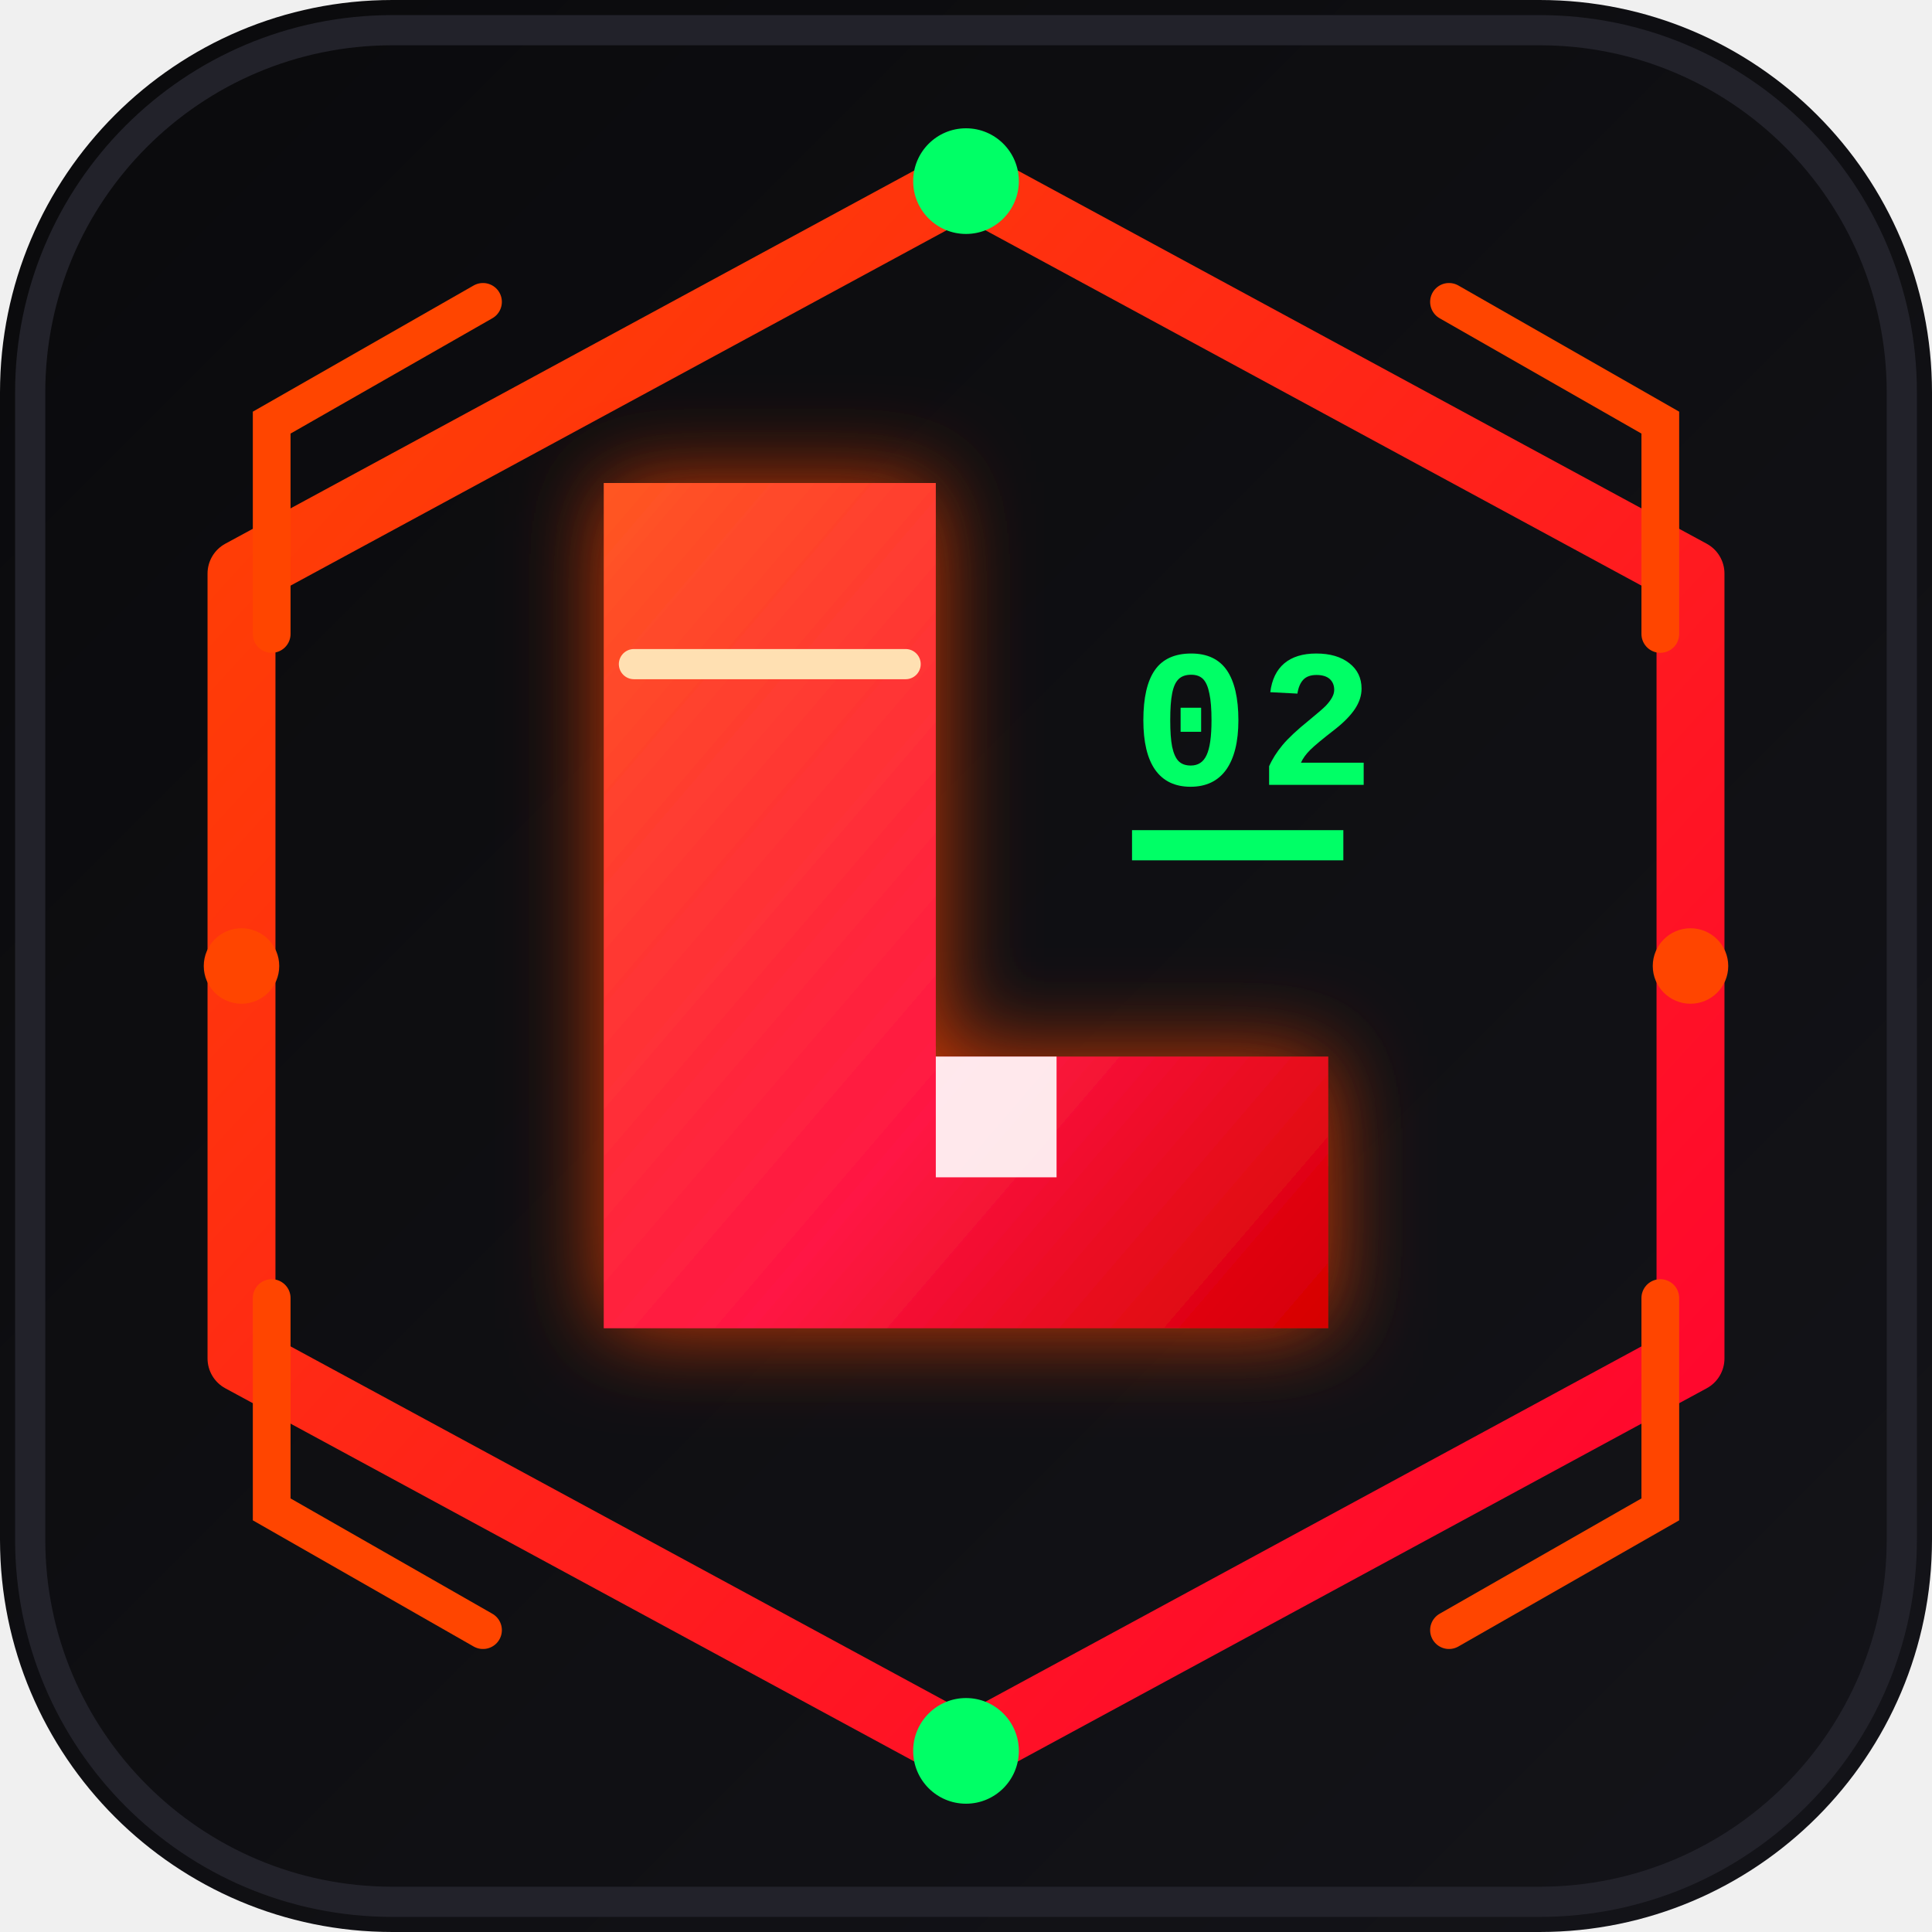
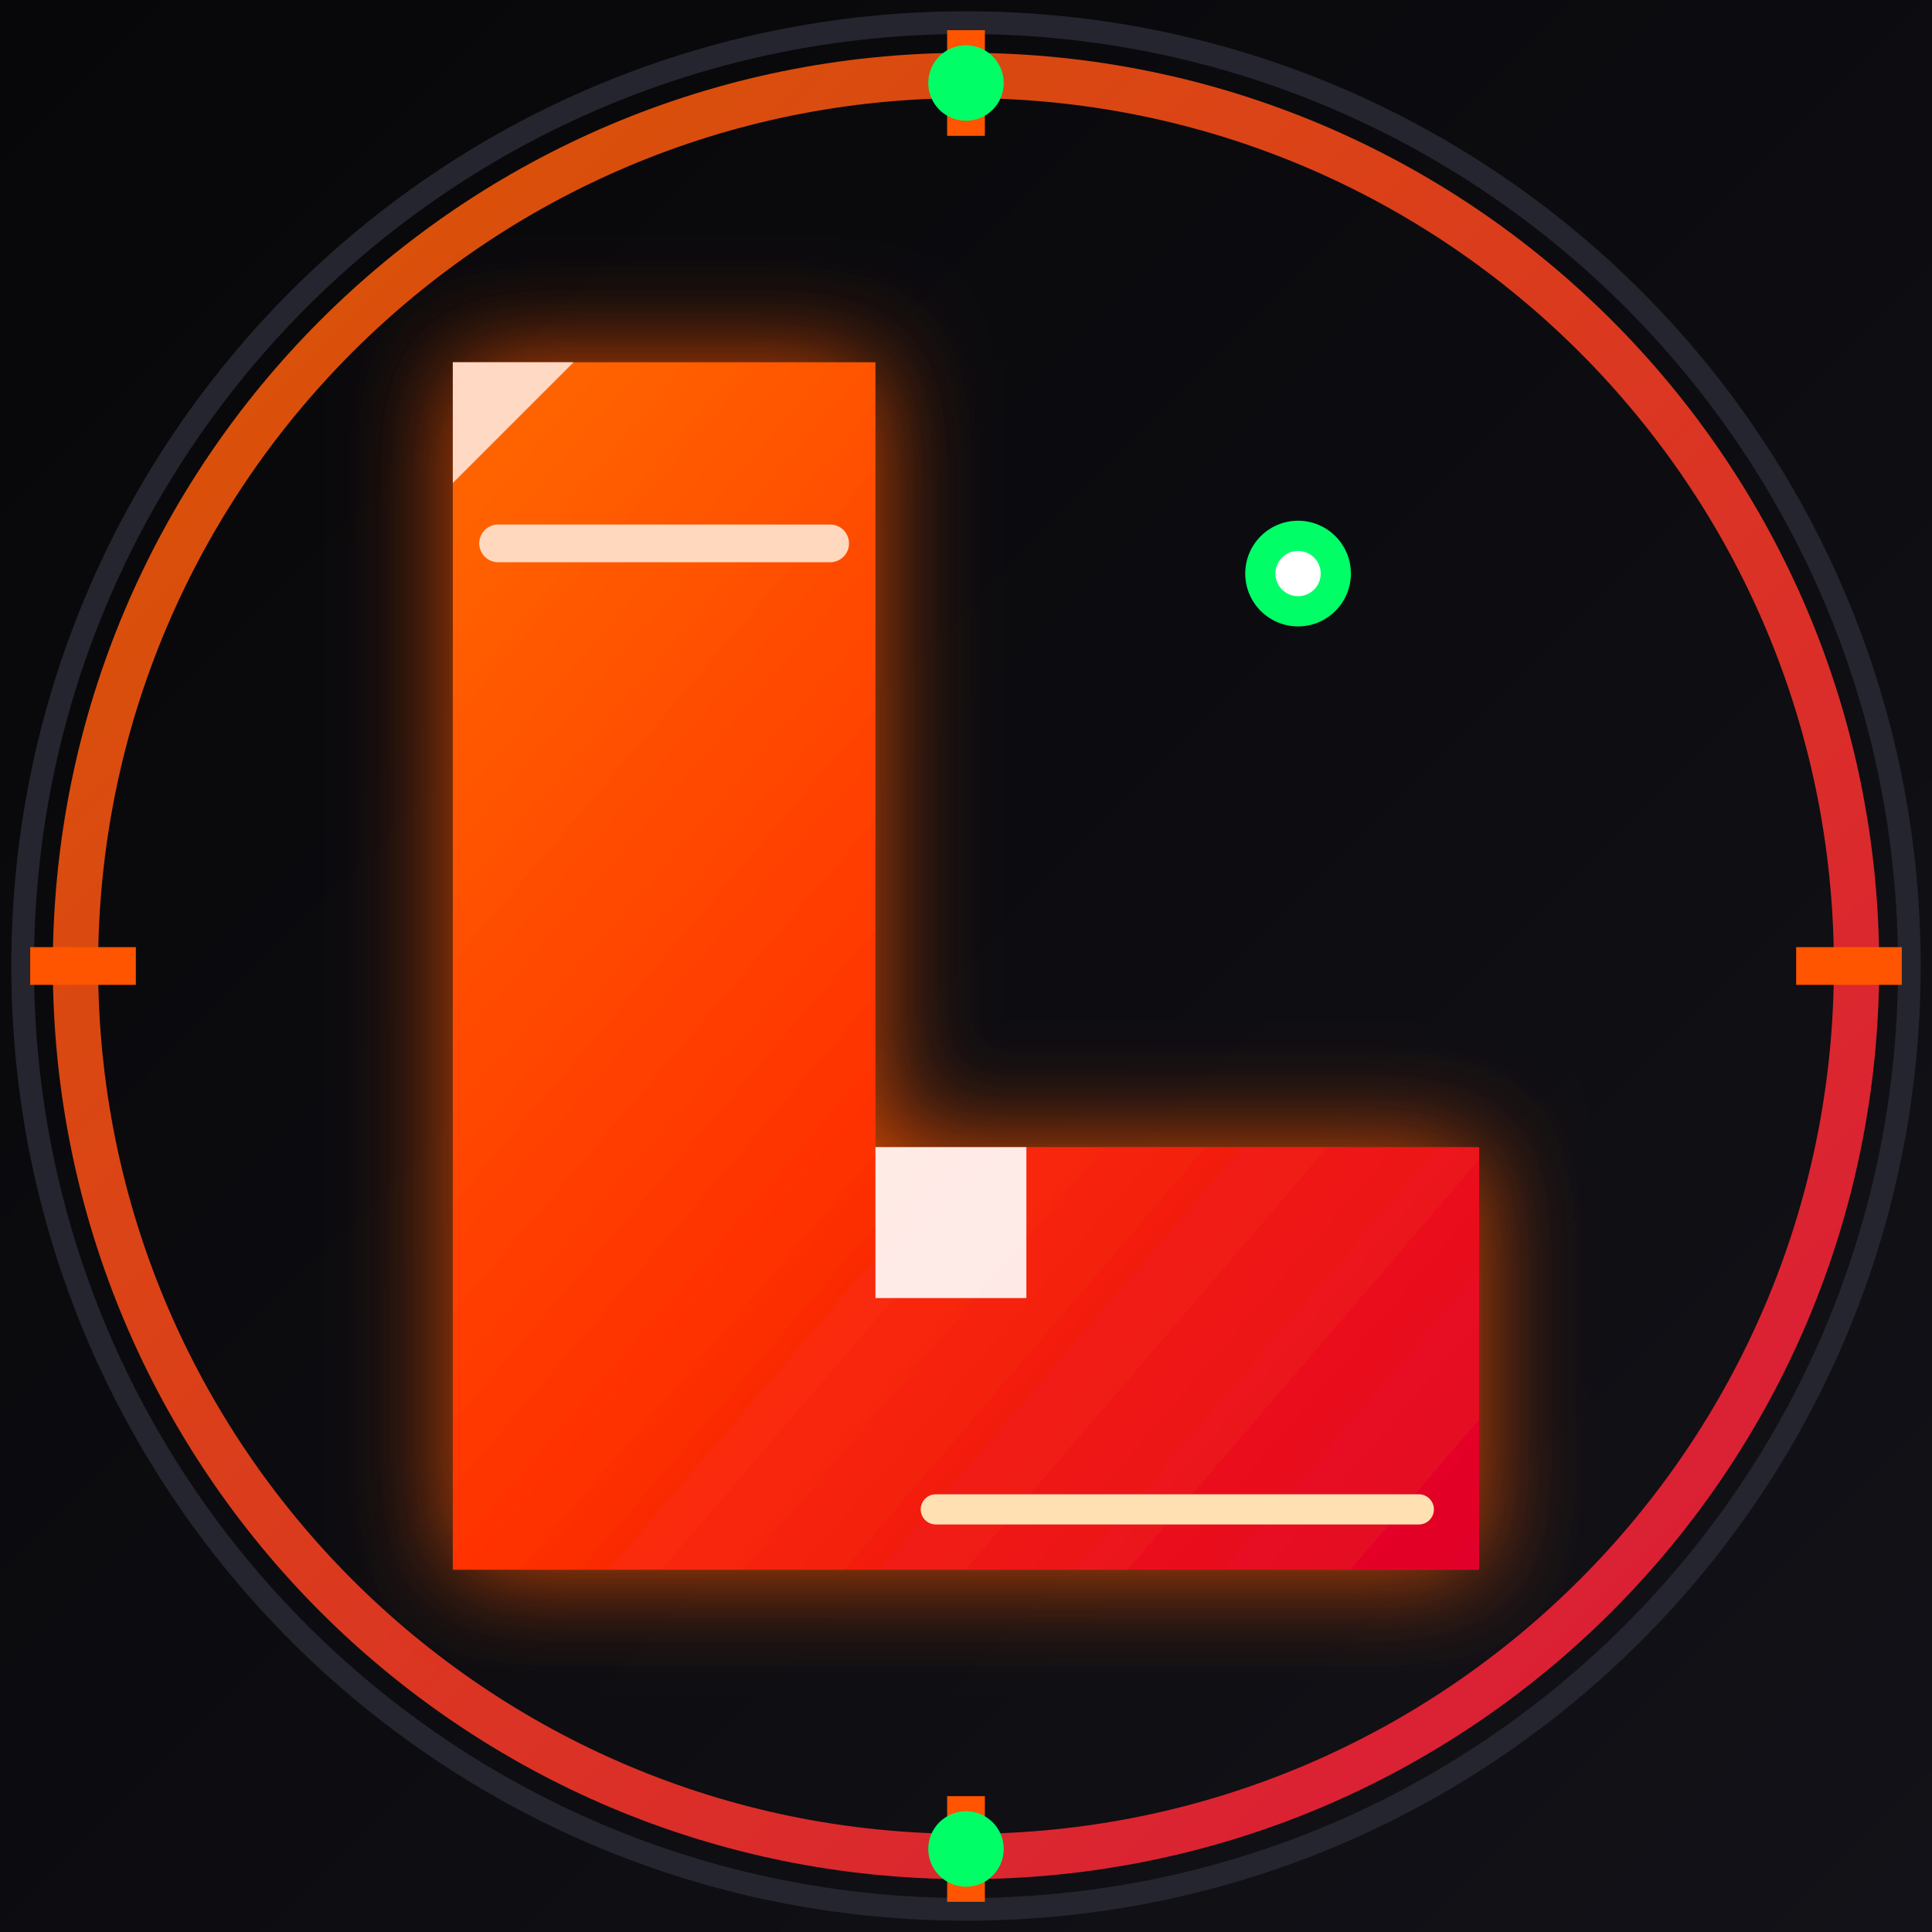
<svg xmlns="http://www.w3.org/2000/svg" viewBox="0 0 128 128" width="100%" height="100%">
  <defs>
    <linearGradient id="bgGrad" x1="0%" y1="0%" x2="100%" y2="100%">
-       <stop offset="0%" stop-color="#0a0a0c" />
-       <stop offset="100%" stop-color="#141419" />
+       <stop offset="0%" stop-color="#070709" />
+       <stop offset="100%" stop-color="#121218" />
    </linearGradient>
    <linearGradient id="lGrad" x1="0%" y1="0%" x2="100%" y2="100%">
-       <stop offset="0%" stop-color="#FF5722" />
-       <stop offset="60%" stop-color="#FF1744" />
-       <stop offset="100%" stop-color="#D50000" />
+       <stop offset="0%" stop-color="#FF6A00" />
+       <stop offset="50%" stop-color="#FF3300" />
+       <stop offset="100%" stop-color="#E0002A" />
    </linearGradient>
-     <linearGradient id="glowBorder" x1="0%" y1="0%" x2="100%" y2="100%">
-       <stop offset="0%" stop-color="#FF4500" />
-       <stop offset="100%" stop-color="#FF0033" />
+     <linearGradient id="ringGrad" x1="0%" y1="0%" x2="100%" y2="100%">
+       <stop offset="0%" stop-color="#FF6A00" />
+       <stop offset="100%" stop-color="#FF1744" />
    </linearGradient>
-     <filter id="glow" x="-20%" y="-20%" width="140%" height="140%">
-       <feDropShadow dx="0" dy="0" stdDeviation="3" flood-color="#FF4500" flood-opacity="0.8" />
+     <filter id="glow" x="-30%" y="-30%" width="160%" height="160%">
+       <feDropShadow dx="0" dy="0" stdDeviation="3.5" flood-color="#FF5500" flood-opacity="0.85" />
    </filter>
  </defs>
-   <rect width="128" height="128" rx="26" fill="url(#bgGrad)" />
-   <rect width="124" height="124" x="2" y="2" rx="24" fill="none" stroke="#22222a" stroke-width="2" />
-   <polygon points="64,12 112,38 112,90 64,116 16,90 16,38" fill="none" stroke="url(#glowBorder)" stroke-width="4.5" stroke-linejoin="round" />
-   <path d="M 32 20 L 18 28 L 18 42" fill="none" stroke="#FF4500" stroke-width="2.5" stroke-linecap="round" />
-   <path d="M 96 20 L 110 28 L 110 42" fill="none" stroke="#FF4500" stroke-width="2.5" stroke-linecap="round" />
-   <path d="M 32 108 L 18 100 L 18 86" fill="none" stroke="#FF4500" stroke-width="2.5" stroke-linecap="round" />
-   <path d="M 96 108 L 110 100 L 110 86" fill="none" stroke="#FF4500" stroke-width="2.5" stroke-linecap="round" />
-   <circle cx="64" cy="12" r="3.5" fill="#00FF66" />
-   <circle cx="112" cy="64" r="2.5" fill="#FF4500" />
-   <circle cx="16" cy="64" r="2.5" fill="#FF4500" />
-   <circle cx="64" cy="116" r="3.5" fill="#00FF66" />
-   <path d="M 40 32 L 62 32 L 62 70 L 88 70 L 88 88 L 40 88 Z" fill="url(#lGrad)" filter="url(#glow)" />
-   <line x1="42" y1="44" x2="60" y2="44" stroke="#FFE0B2" stroke-width="2" stroke-linecap="round" />
-   <polygon points="62,70 70,70 70,78 62,78" fill="#FFFFFF" opacity="0.9" />
-   <text x="75" y="52" fill="#00FF66" font-family="'Courier New', monospace, sans-serif" font-weight="900" font-size="13" letter-spacing="0.5">02</text>
-   <rect x="75" y="55" width="14" height="2" fill="#00FF66" />
+   <rect width="128" height="128" fill="url(#bgGrad)" />
+   <circle cx="64" cy="64" r="59" fill="none" stroke="url(#ringGrad)" stroke-width="3" opacity="0.85" />
+   <circle cx="64" cy="64" r="62.5" fill="none" stroke="#252530" stroke-width="1.5" />
+   <line x1="64" y1="2" x2="64" y2="9" stroke="#FF5500" stroke-width="2.5" />
+   <line x1="64" y1="119" x2="64" y2="126" stroke="#FF5500" stroke-width="2.5" />
+   <line x1="2" y1="64" x2="9" y2="64" stroke="#FF5500" stroke-width="2.5" />
+   <line x1="119" y1="64" x2="126" y2="64" stroke="#FF5500" stroke-width="2.5" />
+   <circle cx="64" cy="5.5" r="2.5" fill="#00FF66" />
+   <circle cx="64" cy="122.5" r="2.5" fill="#00FF66" />
+   <g filter="url(#glow)">
+     <path d="M 30 24               L 58 24               L 58 76               L 98 76               L 98 104               L 30 104               Z" fill="url(#lGrad)" />
+   </g>
+   <polygon points="30,24 38,24 30,32" fill="#FFE5D9" opacity="0.9" />
+   <line x1="33" y1="36" x2="55" y2="36" stroke="#FFD8BE" stroke-width="2.5" stroke-linecap="round" />
+   <polygon points="58,76 68,76 68,86 58,86" fill="#FFFFFF" opacity="0.9" />
+   <line x1="62" y1="100" x2="94" y2="100" stroke="#FFE0B2" stroke-width="2" stroke-linecap="round" />
+   <circle cx="86" cy="38" r="3.5" fill="#00FF66" />
+   <circle cx="86" cy="38" r="1.5" fill="#FFFFFF" />
</svg>
